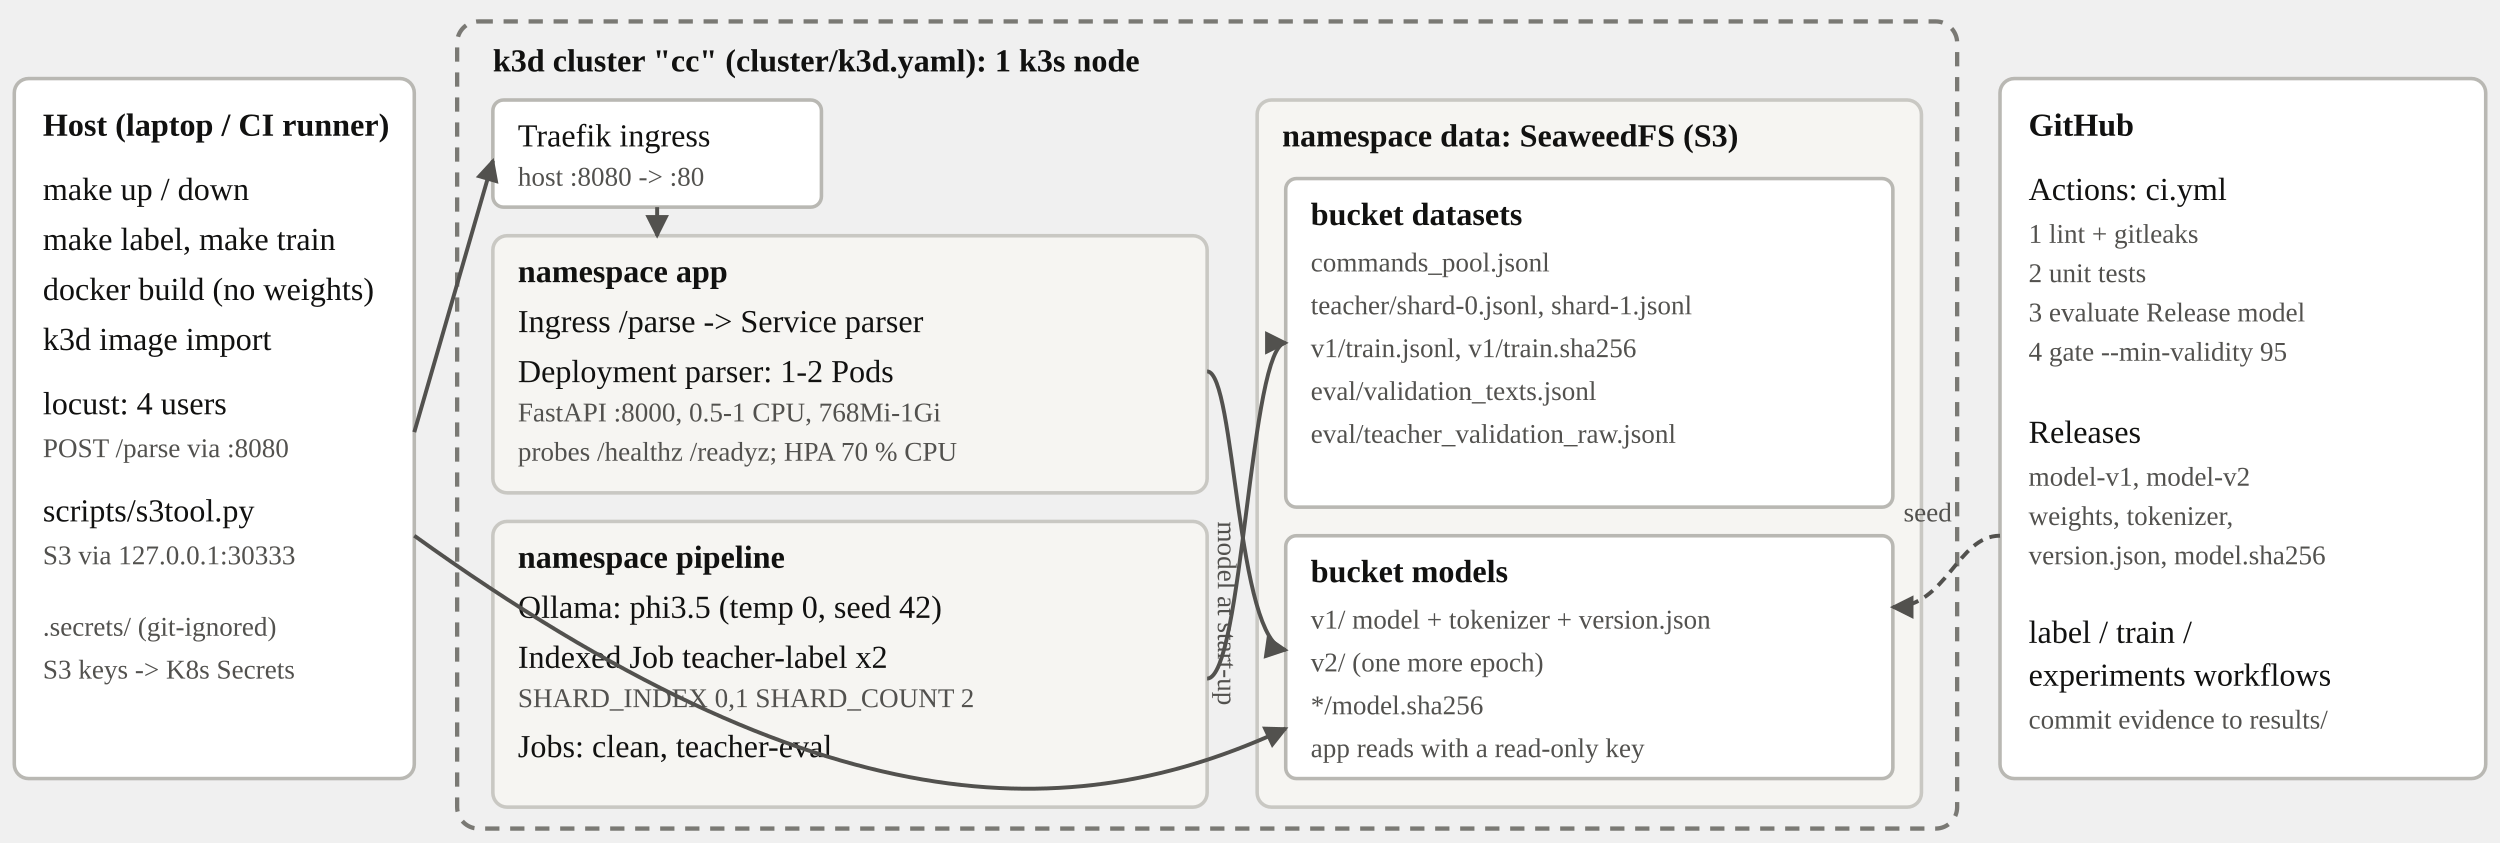
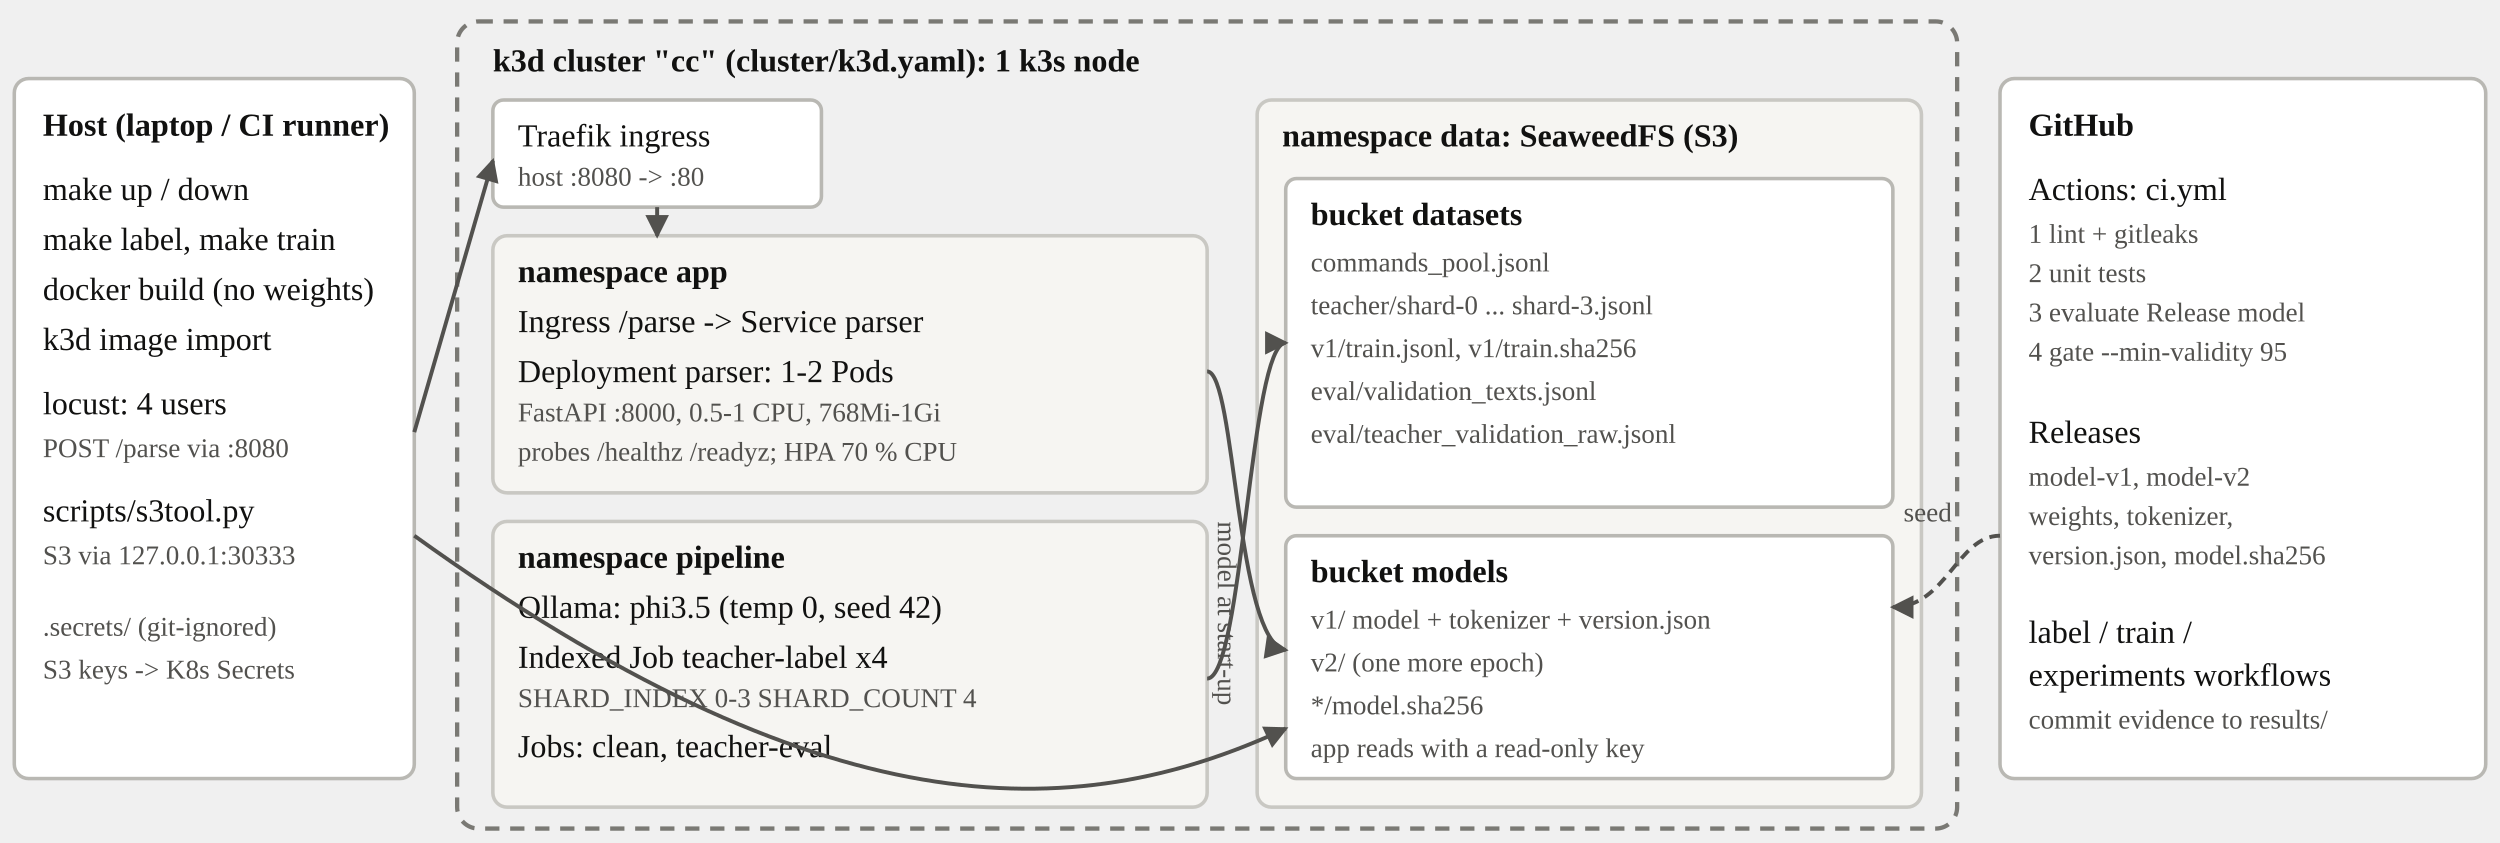
<svg xmlns="http://www.w3.org/2000/svg" viewBox="0 0 700 236" width="100%" role="img" aria-label="System architecture">
  <defs>
    <marker id="ar" viewBox="0 0 8 8" refX="7" refY="4" markerWidth="6" markerHeight="6" orient="auto-start-reverse">
      <path d="M0,0 L8,4 L0,8 z" fill="#52514e" />
    </marker>
  </defs>
  <style>
    .bx { fill: #fff; stroke: #b9b8b3; stroke-width: 1; }
    .ns { fill: #f6f5f2; stroke: #c9c8c3; stroke-width: 1; }
    .cl { fill: none; stroke: #7a7974; stroke-width: 1.2; stroke-dasharray: 4 3; }
    .t  { font-size: 9px; fill: #111110; }
    .tb { font-size: 9px; fill: #111110; font-weight: 600; }
    .ts { font-size: 7.6px; fill: #52514e; }
    .ln { stroke: #52514e; stroke-width: 1.1; fill: none; marker-end: url(#ar); }
    .lnd { stroke: #52514e; stroke-width: 1.1; fill: none; marker-end: url(#ar); stroke-dasharray: 3 2; }
  </style>
  <rect class="bx" x="4" y="22" width="112" height="196" rx="4" />
  <text class="tb" x="12" y="38">Host (laptop / CI runner)</text>
  <text class="t" x="12" y="56">make up / down</text>
  <text class="t" x="12" y="70">make label, make train</text>
  <text class="t" x="12" y="84">docker build (no weights)</text>
  <text class="t" x="12" y="98">k3d image import</text>
  <text class="t" x="12" y="116">locust: 4 users</text>
  <text class="ts" x="12" y="128">POST /parse via :8080</text>
  <text class="t" x="12" y="146">scripts/s3tool.py</text>
  <text class="ts" x="12" y="158">S3 via 127.0.0.1:30333</text>
  <text class="ts" x="12" y="178">.secrets/ (git-ignored)</text>
  <text class="ts" x="12" y="190">S3 keys -&gt; K8s Secrets</text>
  <rect class="cl" x="128" y="6" width="420" height="226" rx="6" />
  <text class="tb" x="138" y="20">k3d cluster "cc" (cluster/k3d.yaml): 1 k3s node</text>
  <rect class="bx" x="138" y="28" width="92" height="30" rx="3" />
  <text class="t" x="145" y="41">Traefik ingress</text>
  <text class="ts" x="145" y="52">host :8080 -&gt; :80</text>
  <rect class="ns" x="138" y="66" width="200" height="72" rx="4" />
  <text class="tb" x="145" y="79">namespace app</text>
  <text class="t" x="145" y="93">Ingress /parse -&gt; Service parser</text>
  <text class="t" x="145" y="107">Deployment parser: 1-2 Pods</text>
  <text class="ts" x="145" y="118">FastAPI :8000, 0.5-1 CPU, 768Mi-1Gi</text>
  <text class="ts" x="145" y="129">probes /healthz /readyz; HPA 70 % CPU</text>
  <rect class="ns" x="138" y="146" width="200" height="80" rx="4" />
  <text class="tb" x="145" y="159">namespace pipeline</text>
  <text class="t" x="145" y="173">Ollama: phi3.5 (temp 0, seed 42)</text>
-   <text class="t" x="145" y="187">Indexed Job teacher-label x2</text>
-   <text class="ts" x="145" y="198">SHARD_INDEX 0,1  SHARD_COUNT 2</text>
+   <text class="t" x="145" y="187">Indexed Job teacher-label x4</text>
+   <text class="ts" x="145" y="198">SHARD_INDEX 0-3  SHARD_COUNT 4</text>
  <text class="t" x="145" y="212">Jobs: clean, teacher-eval</text>
  <rect class="ns" x="352" y="28" width="186" height="198" rx="4" />
  <text class="tb" x="359" y="41">namespace data: SeaweedFS (S3)</text>
  <rect class="bx" x="360" y="50" width="170" height="92" rx="3" />
  <text class="tb" x="367" y="63">bucket datasets</text>
  <text class="ts" x="367" y="76">commands_pool.jsonl</text>
-   <text class="ts" x="367" y="88">teacher/shard-0.jsonl, shard-1.jsonl</text>
+   <text class="ts" x="367" y="88">teacher/shard-0 ... shard-3.jsonl</text>
  <text class="ts" x="367" y="100">v1/train.jsonl, v1/train.sha256</text>
  <text class="ts" x="367" y="112">eval/validation_texts.jsonl</text>
  <text class="ts" x="367" y="124">eval/teacher_validation_raw.jsonl</text>
  <rect class="bx" x="360" y="150" width="170" height="68" rx="3" />
  <text class="tb" x="367" y="163">bucket models</text>
  <text class="ts" x="367" y="176">v1/  model + tokenizer + version.json</text>
  <text class="ts" x="367" y="188">v2/  (one more epoch)</text>
  <text class="ts" x="367" y="200">*/model.sha256</text>
  <text class="ts" x="367" y="212">app reads with a read-only key</text>
  <rect class="bx" x="560" y="22" width="136" height="196" rx="4" />
  <text class="tb" x="568" y="38">GitHub</text>
  <text class="t" x="568" y="56">Actions: ci.yml</text>
  <text class="ts" x="568" y="68">1 lint + gitleaks</text>
  <text class="ts" x="568" y="79">2 unit tests</text>
  <text class="ts" x="568" y="90">3 evaluate Release model</text>
  <text class="ts" x="568" y="101">4 gate --min-validity 95</text>
  <text class="t" x="568" y="124">Releases</text>
  <text class="ts" x="568" y="136">model-v1, model-v2</text>
  <text class="ts" x="568" y="147">weights, tokenizer,</text>
  <text class="ts" x="568" y="158">version.json, model.sha256</text>
  <text class="t" x="568" y="180">label / train /</text>
  <text class="t" x="568" y="192">experiments workflows</text>
  <text class="ts" x="568" y="204">commit evidence to results/</text>
  <path class="ln" d="M116,121 L138,45" />
  <path class="ln" d="M184,58 L184,66" />
  <path class="ln" d="M338,104 C346,104 346,180 360,182" />
  <text class="ts" x="341" y="146" transform="rotate(90 341 146)">model at start-up</text>
  <path class="ln" d="M338,190 C348,190 350,96 360,96" />
  <path class="ln" d="M116,150 C230,232 300,232 360,204" />
  <path class="lnd" d="M560,150 C548,150 545,170 530,170" />
  <text class="ts" x="533" y="146">seed</text>
</svg>
